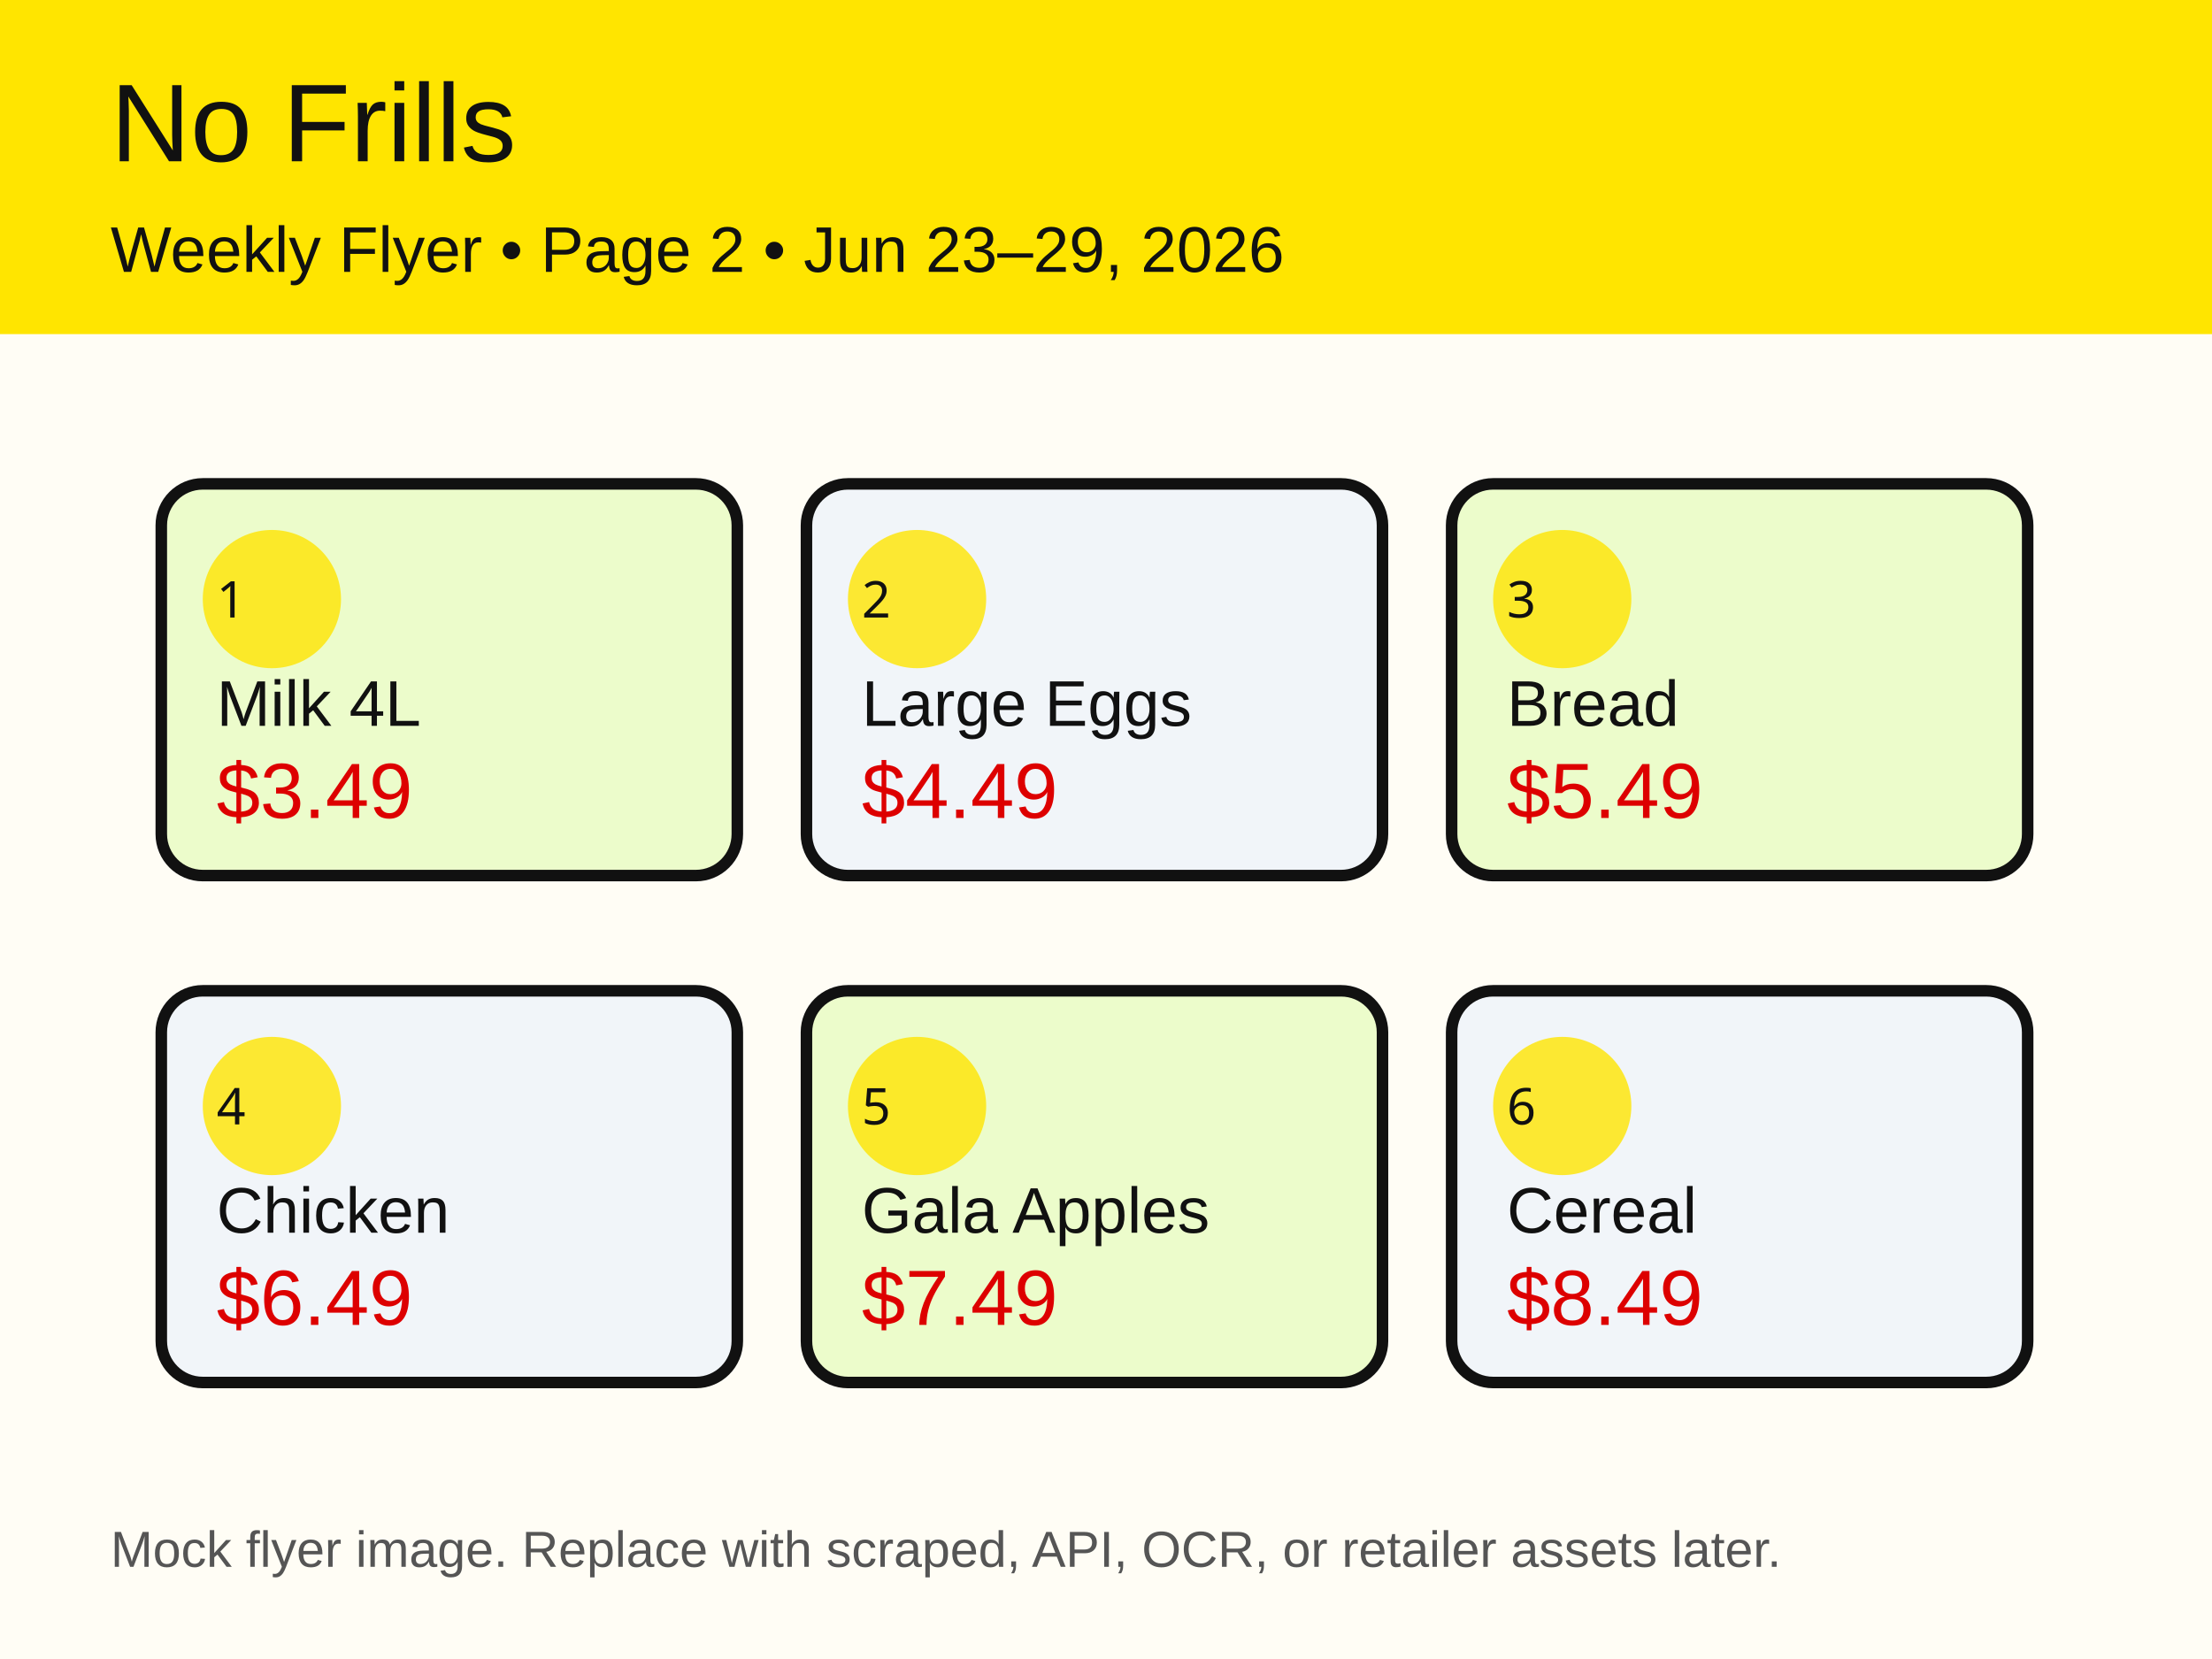
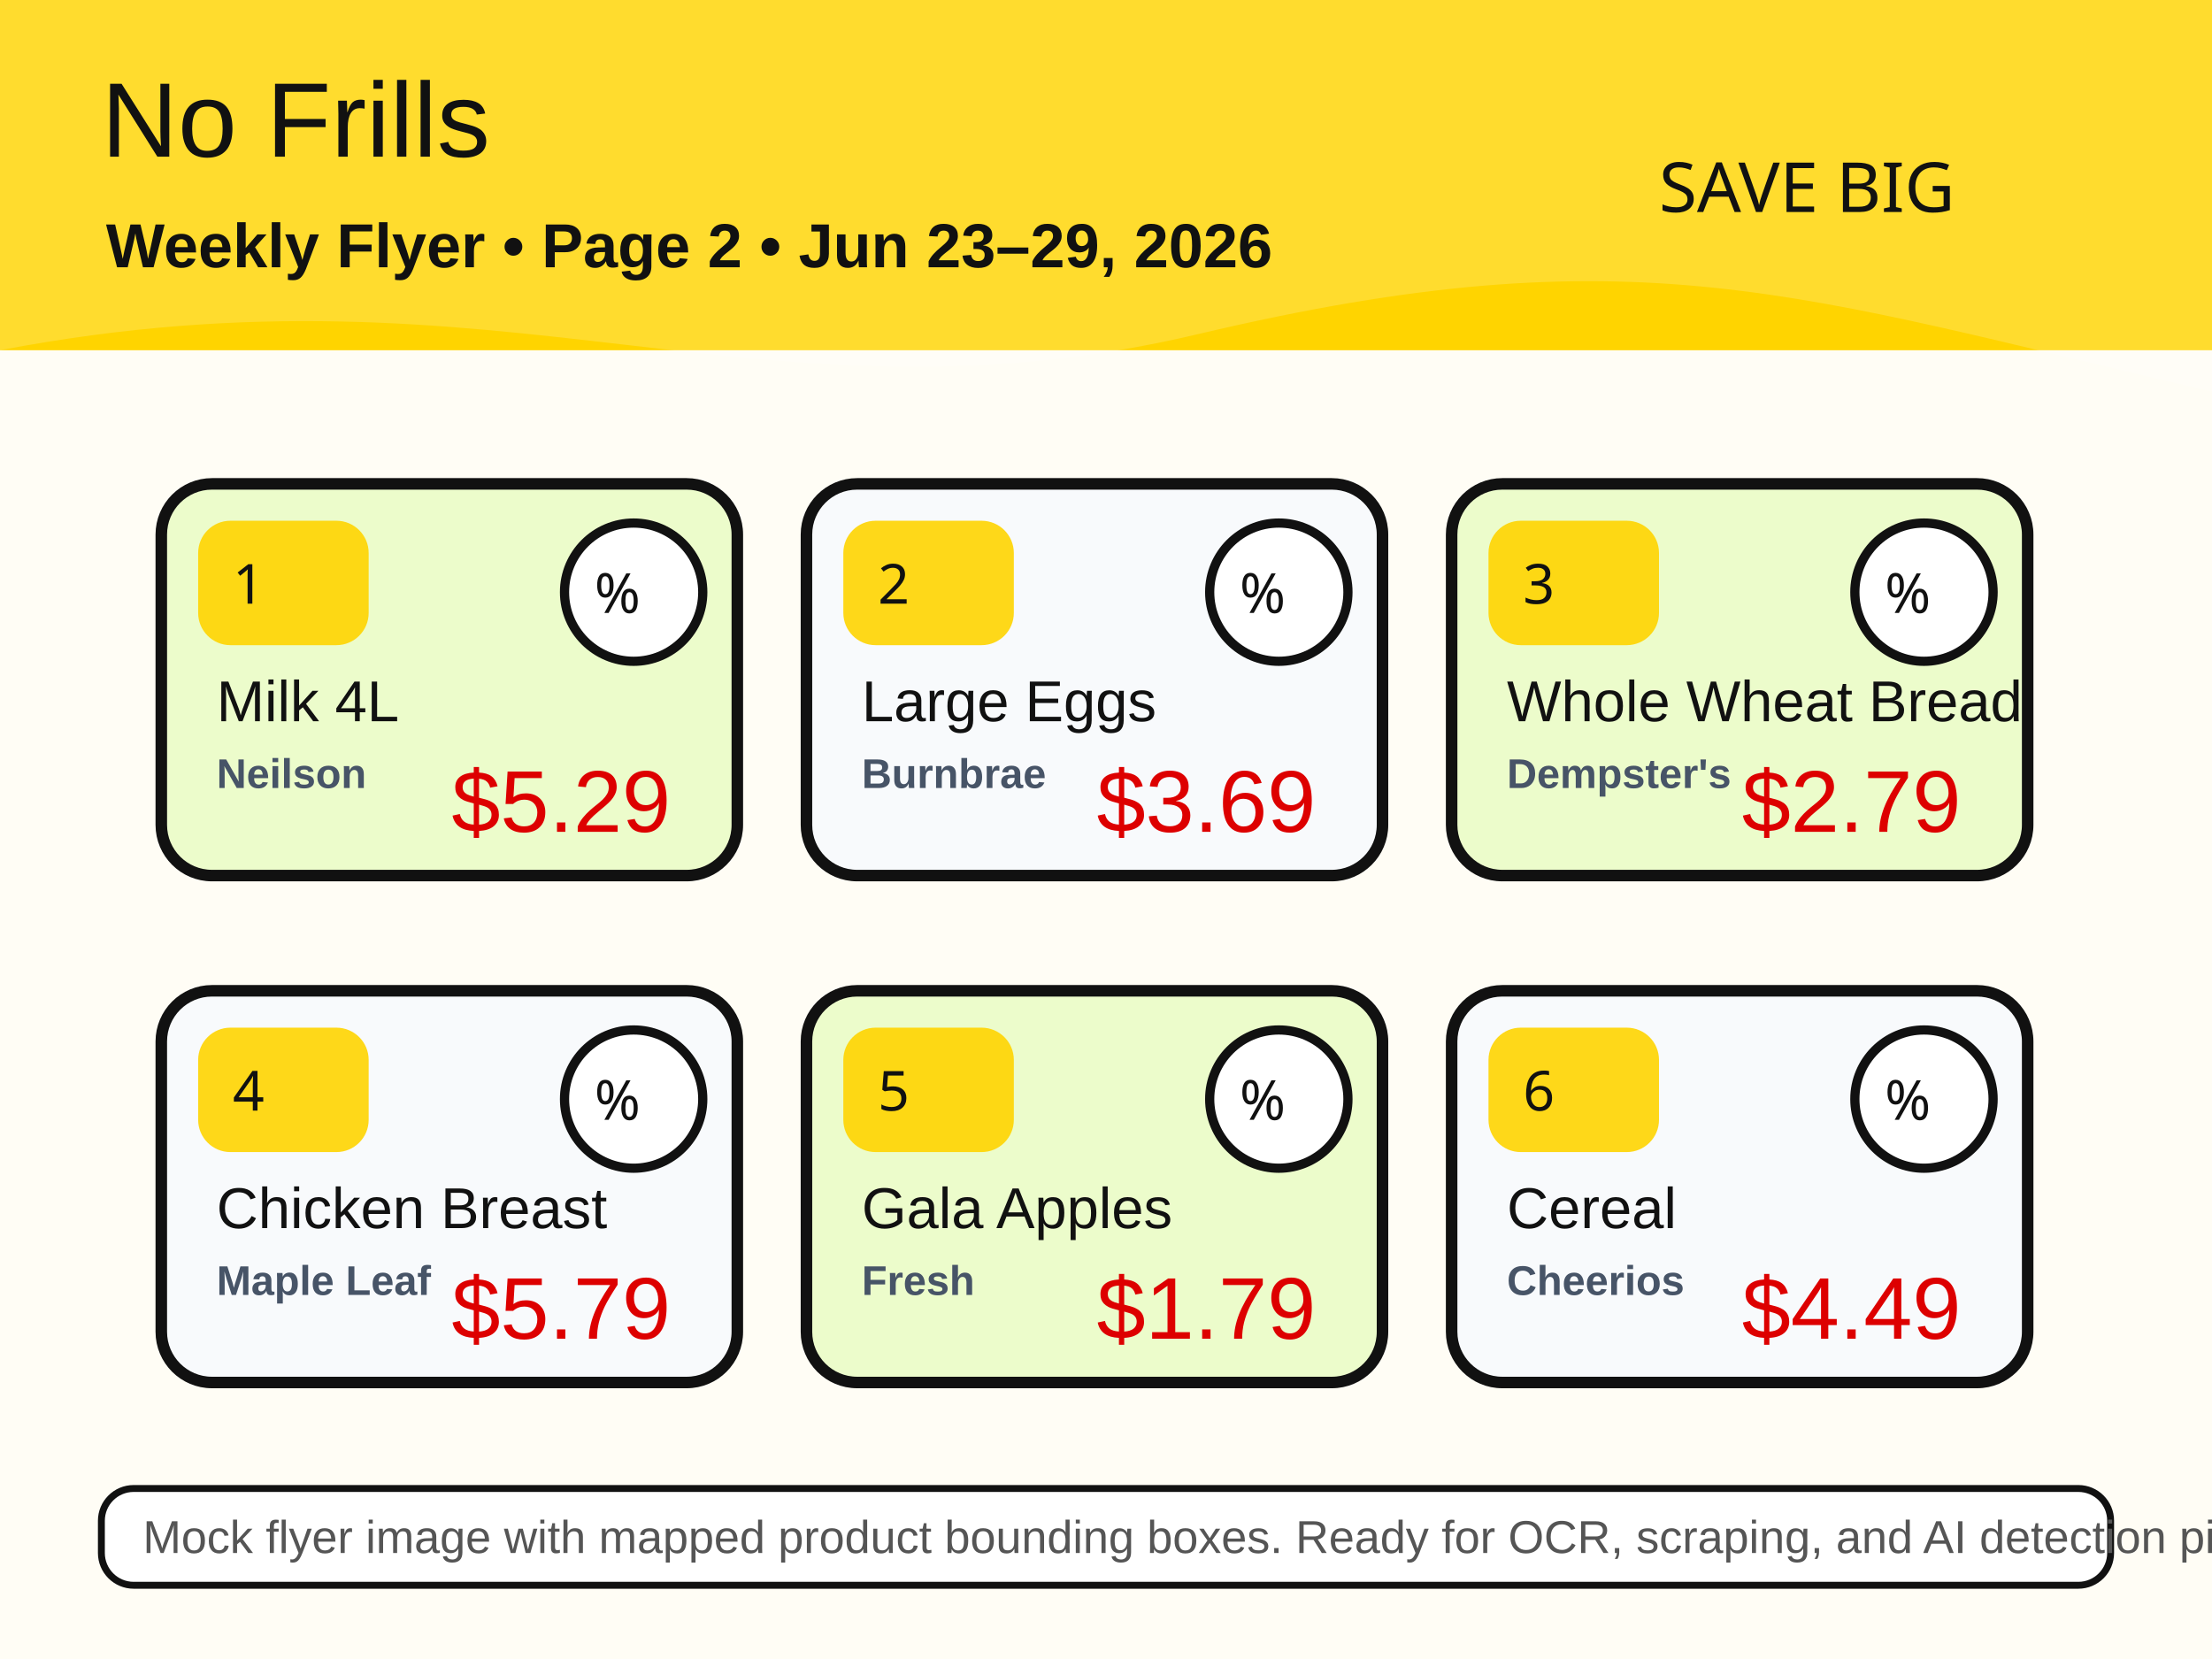
<svg xmlns="http://www.w3.org/2000/svg" width="960" height="720" viewBox="0 0 960 720">
  <rect width="960" height="720" fill="#fffdf5" />
-   <rect x="0" y="0" width="960" height="145" fill="#ffe500" />
-   <text x="48" y="70" font-family="Arial Black,Arial" font-size="48" fill="#111">No Frills</text>
-   <text x="48" y="118" font-family="Arial" font-size="28" fill="#111">Weekly Flyer • Page 2 • Jun 23–29, 2026</text>
+   <rect x="0" y="0" width="960" height="152" fill="#ffd400" />
+   <path d="M0 152 C220 110 330 190 520 145 S780 128 960 170 V0 H0Z" fill="#ffffff" opacity=".18" />
+   <text x="44" y="68" font-family="Arial Black,Arial" font-size="46" fill="#111">No Frills</text>
+   <text x="46" y="116" font-family="Arial" font-size="27" font-weight="700" fill="#111">Weekly Flyer • Page 2 • Jun 23–29, 2026</text>
+   <text x="720" y="92" font-family="Arial Black" font-size="30" fill="#111">SAVE BIG</text>
  <g>
-     <rect x="70" y="210" width="250" height="170" rx="18" fill="#ecfccb" stroke="#111" stroke-width="5" />
-     <circle cx="118" cy="260" r="30" fill="#ffe500" opacity=".8" />
-     <text x="94" y="268" font-family="Arial Black" font-size="22" fill="#111">1</text>
-     <text x="94" y="315" font-family="Arial Black,Arial" font-size="28" fill="#111">Milk 4L</text>
-     <text x="94" y="355" font-family="Arial Black,Arial" font-size="34" fill="#d00">$3.49</text>
+     <rect x="70" y="210" width="250" height="170" rx="22" fill="#ecfccb" stroke="#111" stroke-width="5" />
+     <rect x="86" y="226" width="74" height="54" rx="14" fill="#ffd400" opacity=".9" />
+     <text x="101" y="262" font-family="Arial Black" font-size="24" fill="#111">1</text>
+     <circle cx="275" cy="257" r="30" fill="#fff" stroke="#111" stroke-width="4" />
+     <text x="258" y="266" font-family="Arial Black" font-size="24" fill="#111">%</text>
+     <text x="94" y="313" font-family="Arial Black,Arial" font-size="25" fill="#111">Milk 4L</text>
+     <text x="94" y="342" font-family="Arial" font-size="18" font-weight="700" fill="#475467">Neilson</text>
+     <text x="196" y="361" font-family="Arial Black,Arial" font-size="38" fill="#d00">$5.29</text>
  </g>
  <g>
-     <rect x="350" y="210" width="250" height="170" rx="18" fill="#f1f5f9" stroke="#111" stroke-width="5" />
-     <circle cx="398" cy="260" r="30" fill="#ffe500" opacity=".8" />
-     <text x="374" y="268" font-family="Arial Black" font-size="22" fill="#111">2</text>
-     <text x="374" y="315" font-family="Arial Black,Arial" font-size="28" fill="#111">Large Eggs</text>
-     <text x="374" y="355" font-family="Arial Black,Arial" font-size="34" fill="#d00">$4.49</text>
+     <rect x="350" y="210" width="250" height="170" rx="22" fill="#f8fafc" stroke="#111" stroke-width="5" />
+     <rect x="366" y="226" width="74" height="54" rx="14" fill="#ffd400" opacity=".9" />
+     <text x="381" y="262" font-family="Arial Black" font-size="24" fill="#111">2</text>
+     <circle cx="555" cy="257" r="30" fill="#fff" stroke="#111" stroke-width="4" />
+     <text x="538" y="266" font-family="Arial Black" font-size="24" fill="#111">%</text>
+     <text x="374" y="313" font-family="Arial Black,Arial" font-size="25" fill="#111">Large Eggs</text>
+     <text x="374" y="342" font-family="Arial" font-size="18" font-weight="700" fill="#475467">Burnbrae</text>
+     <text x="476" y="361" font-family="Arial Black,Arial" font-size="38" fill="#d00">$3.69</text>
  </g>
  <g>
-     <rect x="630" y="210" width="250" height="170" rx="18" fill="#ecfccb" stroke="#111" stroke-width="5" />
-     <circle cx="678" cy="260" r="30" fill="#ffe500" opacity=".8" />
-     <text x="654" y="268" font-family="Arial Black" font-size="22" fill="#111">3</text>
-     <text x="654" y="315" font-family="Arial Black,Arial" font-size="28" fill="#111">Bread</text>
-     <text x="654" y="355" font-family="Arial Black,Arial" font-size="34" fill="#d00">$5.49</text>
+     <rect x="630" y="210" width="250" height="170" rx="22" fill="#ecfccb" stroke="#111" stroke-width="5" />
+     <rect x="646" y="226" width="74" height="54" rx="14" fill="#ffd400" opacity=".9" />
+     <text x="661" y="262" font-family="Arial Black" font-size="24" fill="#111">3</text>
+     <circle cx="835" cy="257" r="30" fill="#fff" stroke="#111" stroke-width="4" />
+     <text x="818" y="266" font-family="Arial Black" font-size="24" fill="#111">%</text>
+     <text x="654" y="313" font-family="Arial Black,Arial" font-size="25" fill="#111">Whole Wheat Bread</text>
+     <text x="654" y="342" font-family="Arial" font-size="18" font-weight="700" fill="#475467">Dempster's</text>
+     <text x="756" y="361" font-family="Arial Black,Arial" font-size="38" fill="#d00">$2.79</text>
  </g>
  <g>
-     <rect x="70" y="430" width="250" height="170" rx="18" fill="#f1f5f9" stroke="#111" stroke-width="5" />
-     <circle cx="118" cy="480" r="30" fill="#ffe500" opacity=".8" />
-     <text x="94" y="488" font-family="Arial Black" font-size="22" fill="#111">4</text>
-     <text x="94" y="535" font-family="Arial Black,Arial" font-size="28" fill="#111">Chicken</text>
-     <text x="94" y="575" font-family="Arial Black,Arial" font-size="34" fill="#d00">$6.49</text>
+     <rect x="70" y="430" width="250" height="170" rx="22" fill="#f8fafc" stroke="#111" stroke-width="5" />
+     <rect x="86" y="446" width="74" height="54" rx="14" fill="#ffd400" opacity=".9" />
+     <text x="101" y="482" font-family="Arial Black" font-size="24" fill="#111">4</text>
+     <circle cx="275" cy="477" r="30" fill="#fff" stroke="#111" stroke-width="4" />
+     <text x="258" y="486" font-family="Arial Black" font-size="24" fill="#111">%</text>
+     <text x="94" y="533" font-family="Arial Black,Arial" font-size="25" fill="#111">Chicken Breast</text>
+     <text x="94" y="562" font-family="Arial" font-size="18" font-weight="700" fill="#475467">Maple Leaf</text>
+     <text x="196" y="581" font-family="Arial Black,Arial" font-size="38" fill="#d00">$5.79</text>
  </g>
  <g>
-     <rect x="350" y="430" width="250" height="170" rx="18" fill="#ecfccb" stroke="#111" stroke-width="5" />
-     <circle cx="398" cy="480" r="30" fill="#ffe500" opacity=".8" />
-     <text x="374" y="488" font-family="Arial Black" font-size="22" fill="#111">5</text>
-     <text x="374" y="535" font-family="Arial Black,Arial" font-size="28" fill="#111">Gala Apples</text>
-     <text x="374" y="575" font-family="Arial Black,Arial" font-size="34" fill="#d00">$7.49</text>
+     <rect x="350" y="430" width="250" height="170" rx="22" fill="#ecfccb" stroke="#111" stroke-width="5" />
+     <rect x="366" y="446" width="74" height="54" rx="14" fill="#ffd400" opacity=".9" />
+     <text x="381" y="482" font-family="Arial Black" font-size="24" fill="#111">5</text>
+     <circle cx="555" cy="477" r="30" fill="#fff" stroke="#111" stroke-width="4" />
+     <text x="538" y="486" font-family="Arial Black" font-size="24" fill="#111">%</text>
+     <text x="374" y="533" font-family="Arial Black,Arial" font-size="25" fill="#111">Gala Apples</text>
+     <text x="374" y="562" font-family="Arial" font-size="18" font-weight="700" fill="#475467">Fresh</text>
+     <text x="476" y="581" font-family="Arial Black,Arial" font-size="38" fill="#d00">$1.79</text>
  </g>
  <g>
-     <rect x="630" y="430" width="250" height="170" rx="18" fill="#f1f5f9" stroke="#111" stroke-width="5" />
-     <circle cx="678" cy="480" r="30" fill="#ffe500" opacity=".8" />
-     <text x="654" y="488" font-family="Arial Black" font-size="22" fill="#111">6</text>
-     <text x="654" y="535" font-family="Arial Black,Arial" font-size="28" fill="#111">Cereal</text>
-     <text x="654" y="575" font-family="Arial Black,Arial" font-size="34" fill="#d00">$8.49</text>
+     <rect x="630" y="430" width="250" height="170" rx="22" fill="#f8fafc" stroke="#111" stroke-width="5" />
+     <rect x="646" y="446" width="74" height="54" rx="14" fill="#ffd400" opacity=".9" />
+     <text x="661" y="482" font-family="Arial Black" font-size="24" fill="#111">6</text>
+     <circle cx="835" cy="477" r="30" fill="#fff" stroke="#111" stroke-width="4" />
+     <text x="818" y="486" font-family="Arial Black" font-size="24" fill="#111">%</text>
+     <text x="654" y="533" font-family="Arial Black,Arial" font-size="25" fill="#111">Cereal</text>
+     <text x="654" y="562" font-family="Arial" font-size="18" font-weight="700" fill="#475467">Cheerios</text>
+     <text x="756" y="581" font-family="Arial Black,Arial" font-size="38" fill="#d00">$4.49</text>
  </g>
-   <text x="48" y="680" font-family="Arial" font-size="22" fill="#555">Mock flyer image. Replace with scraped, API, OCR, or retailer assets later.</text>
+   <rect x="44" y="646" width="872" height="42" rx="14" fill="#fff" stroke="#111" stroke-width="3" />
+   <text x="62" y="674" font-family="Arial" font-size="20" fill="#555">Mock flyer image with mapped product bounding boxes. Ready for OCR, scraping, and AI detection pipelines.</text>
</svg>
